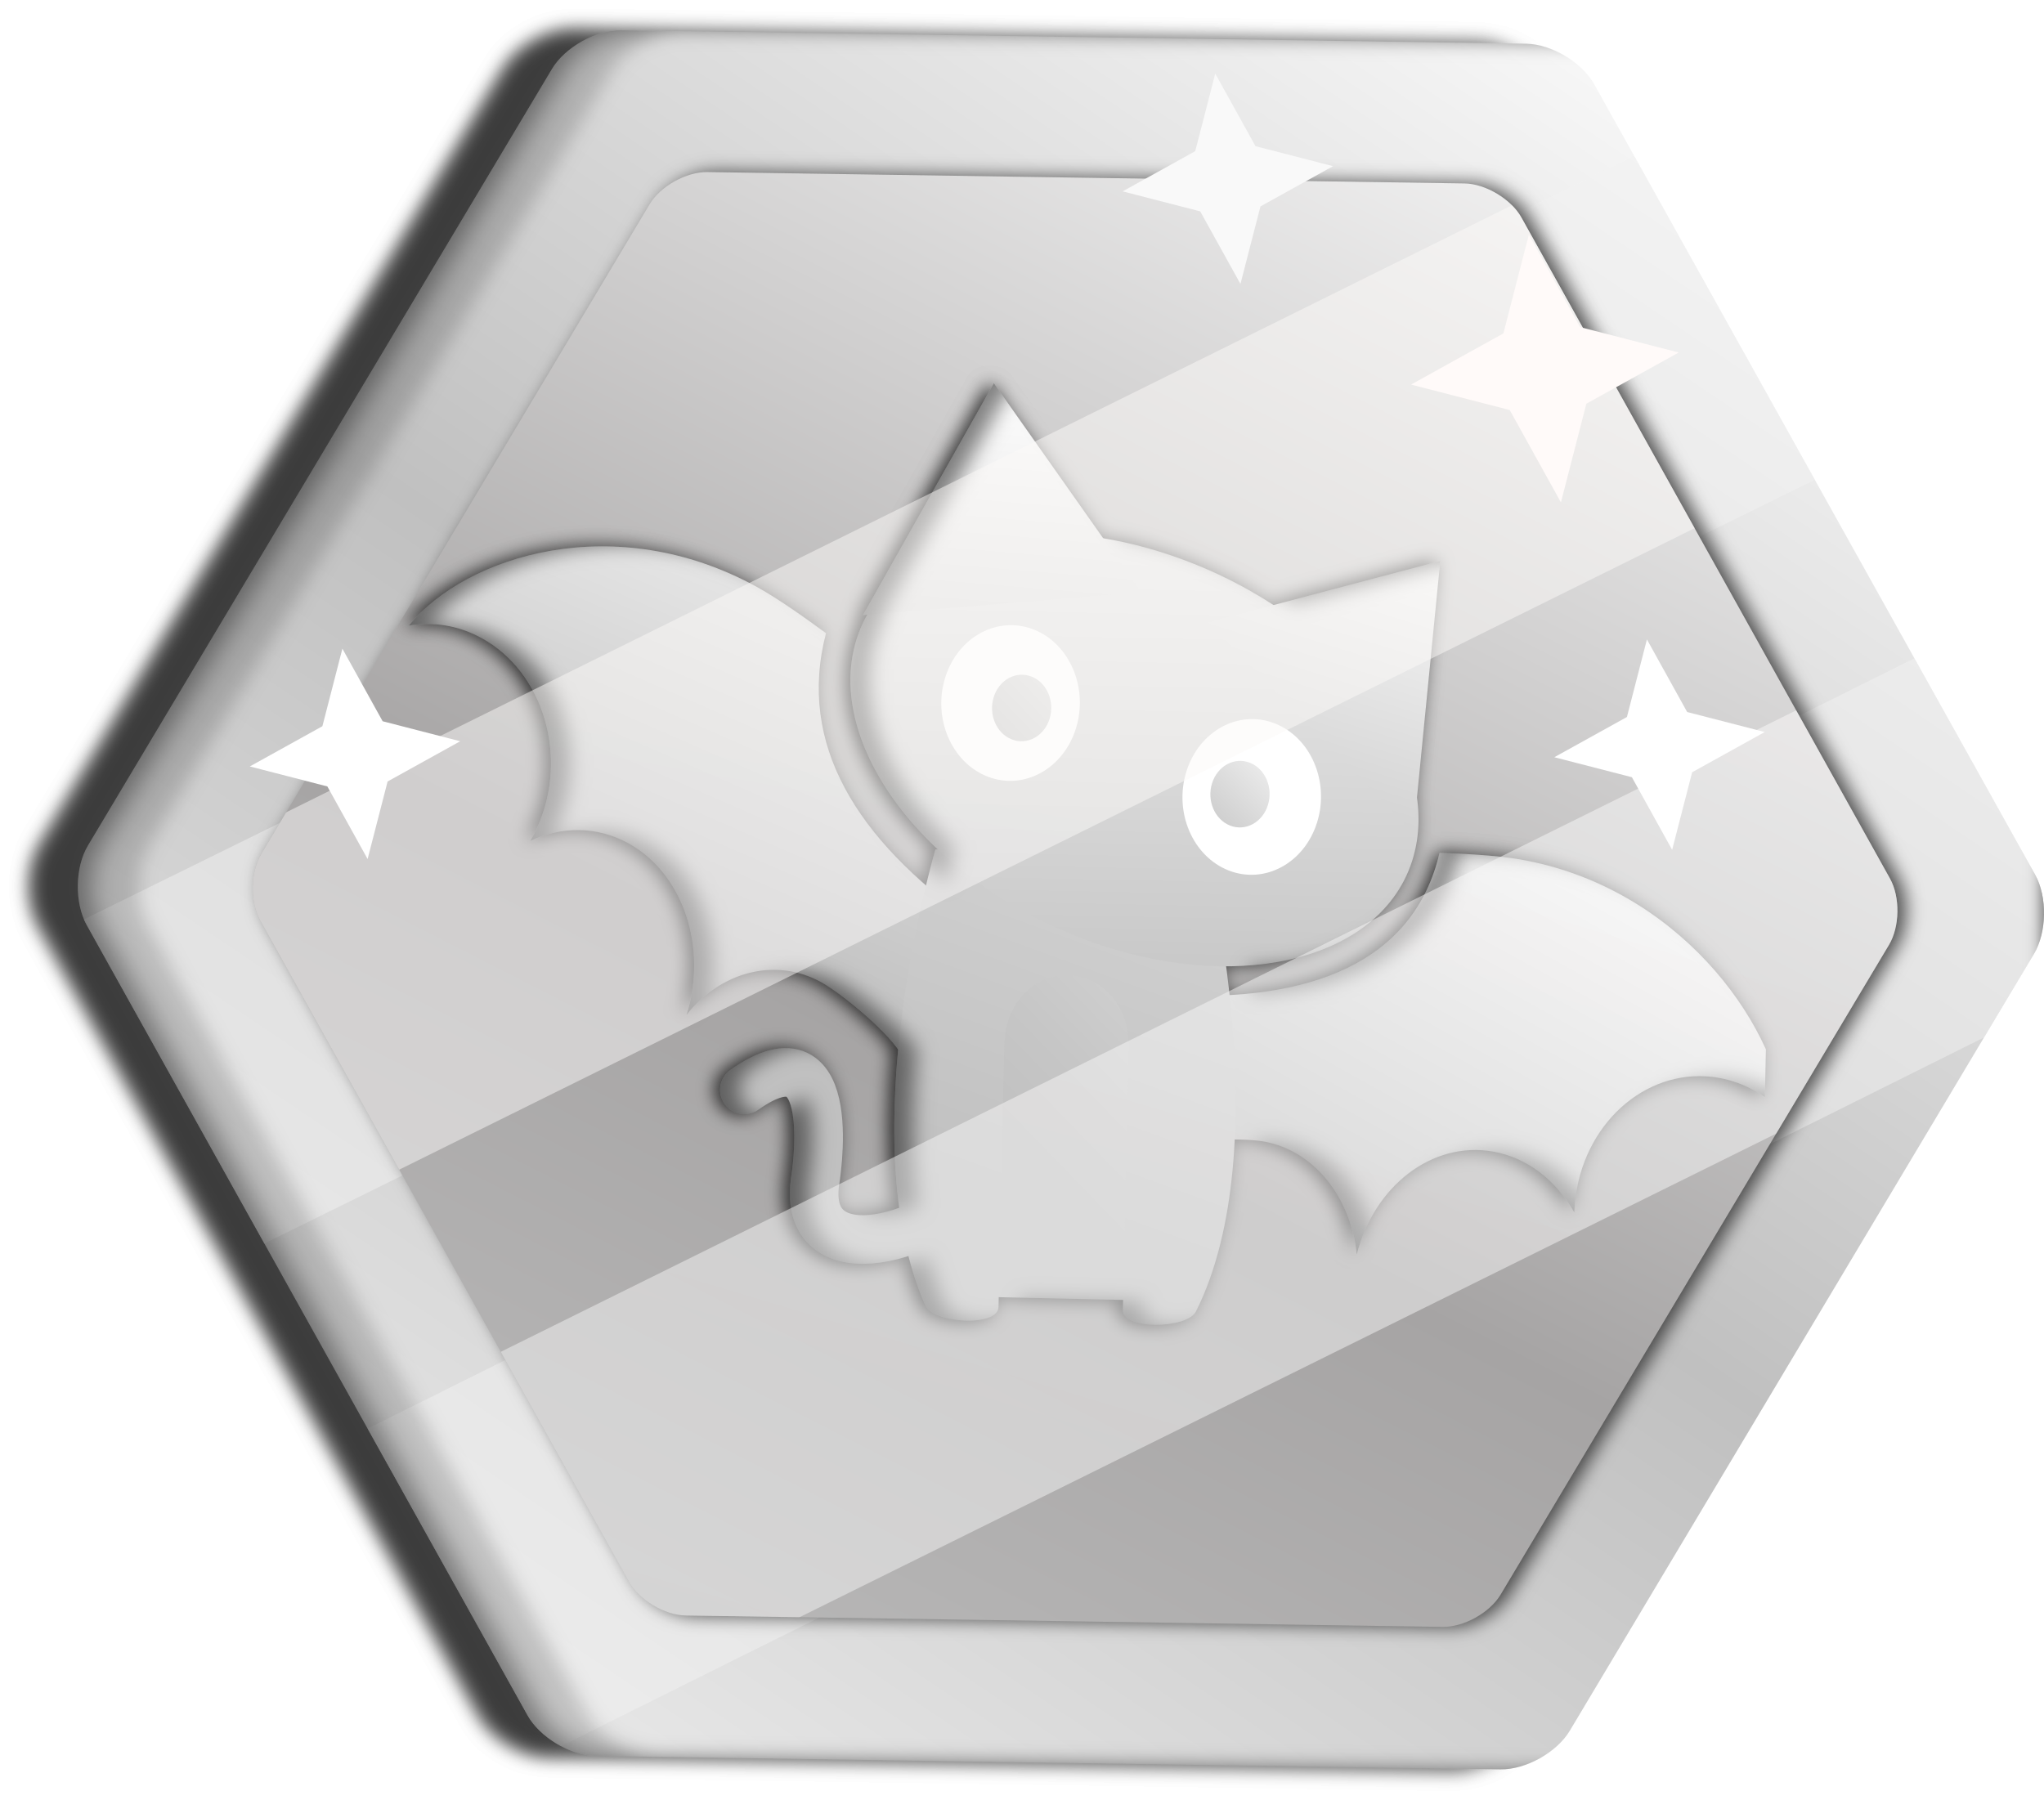
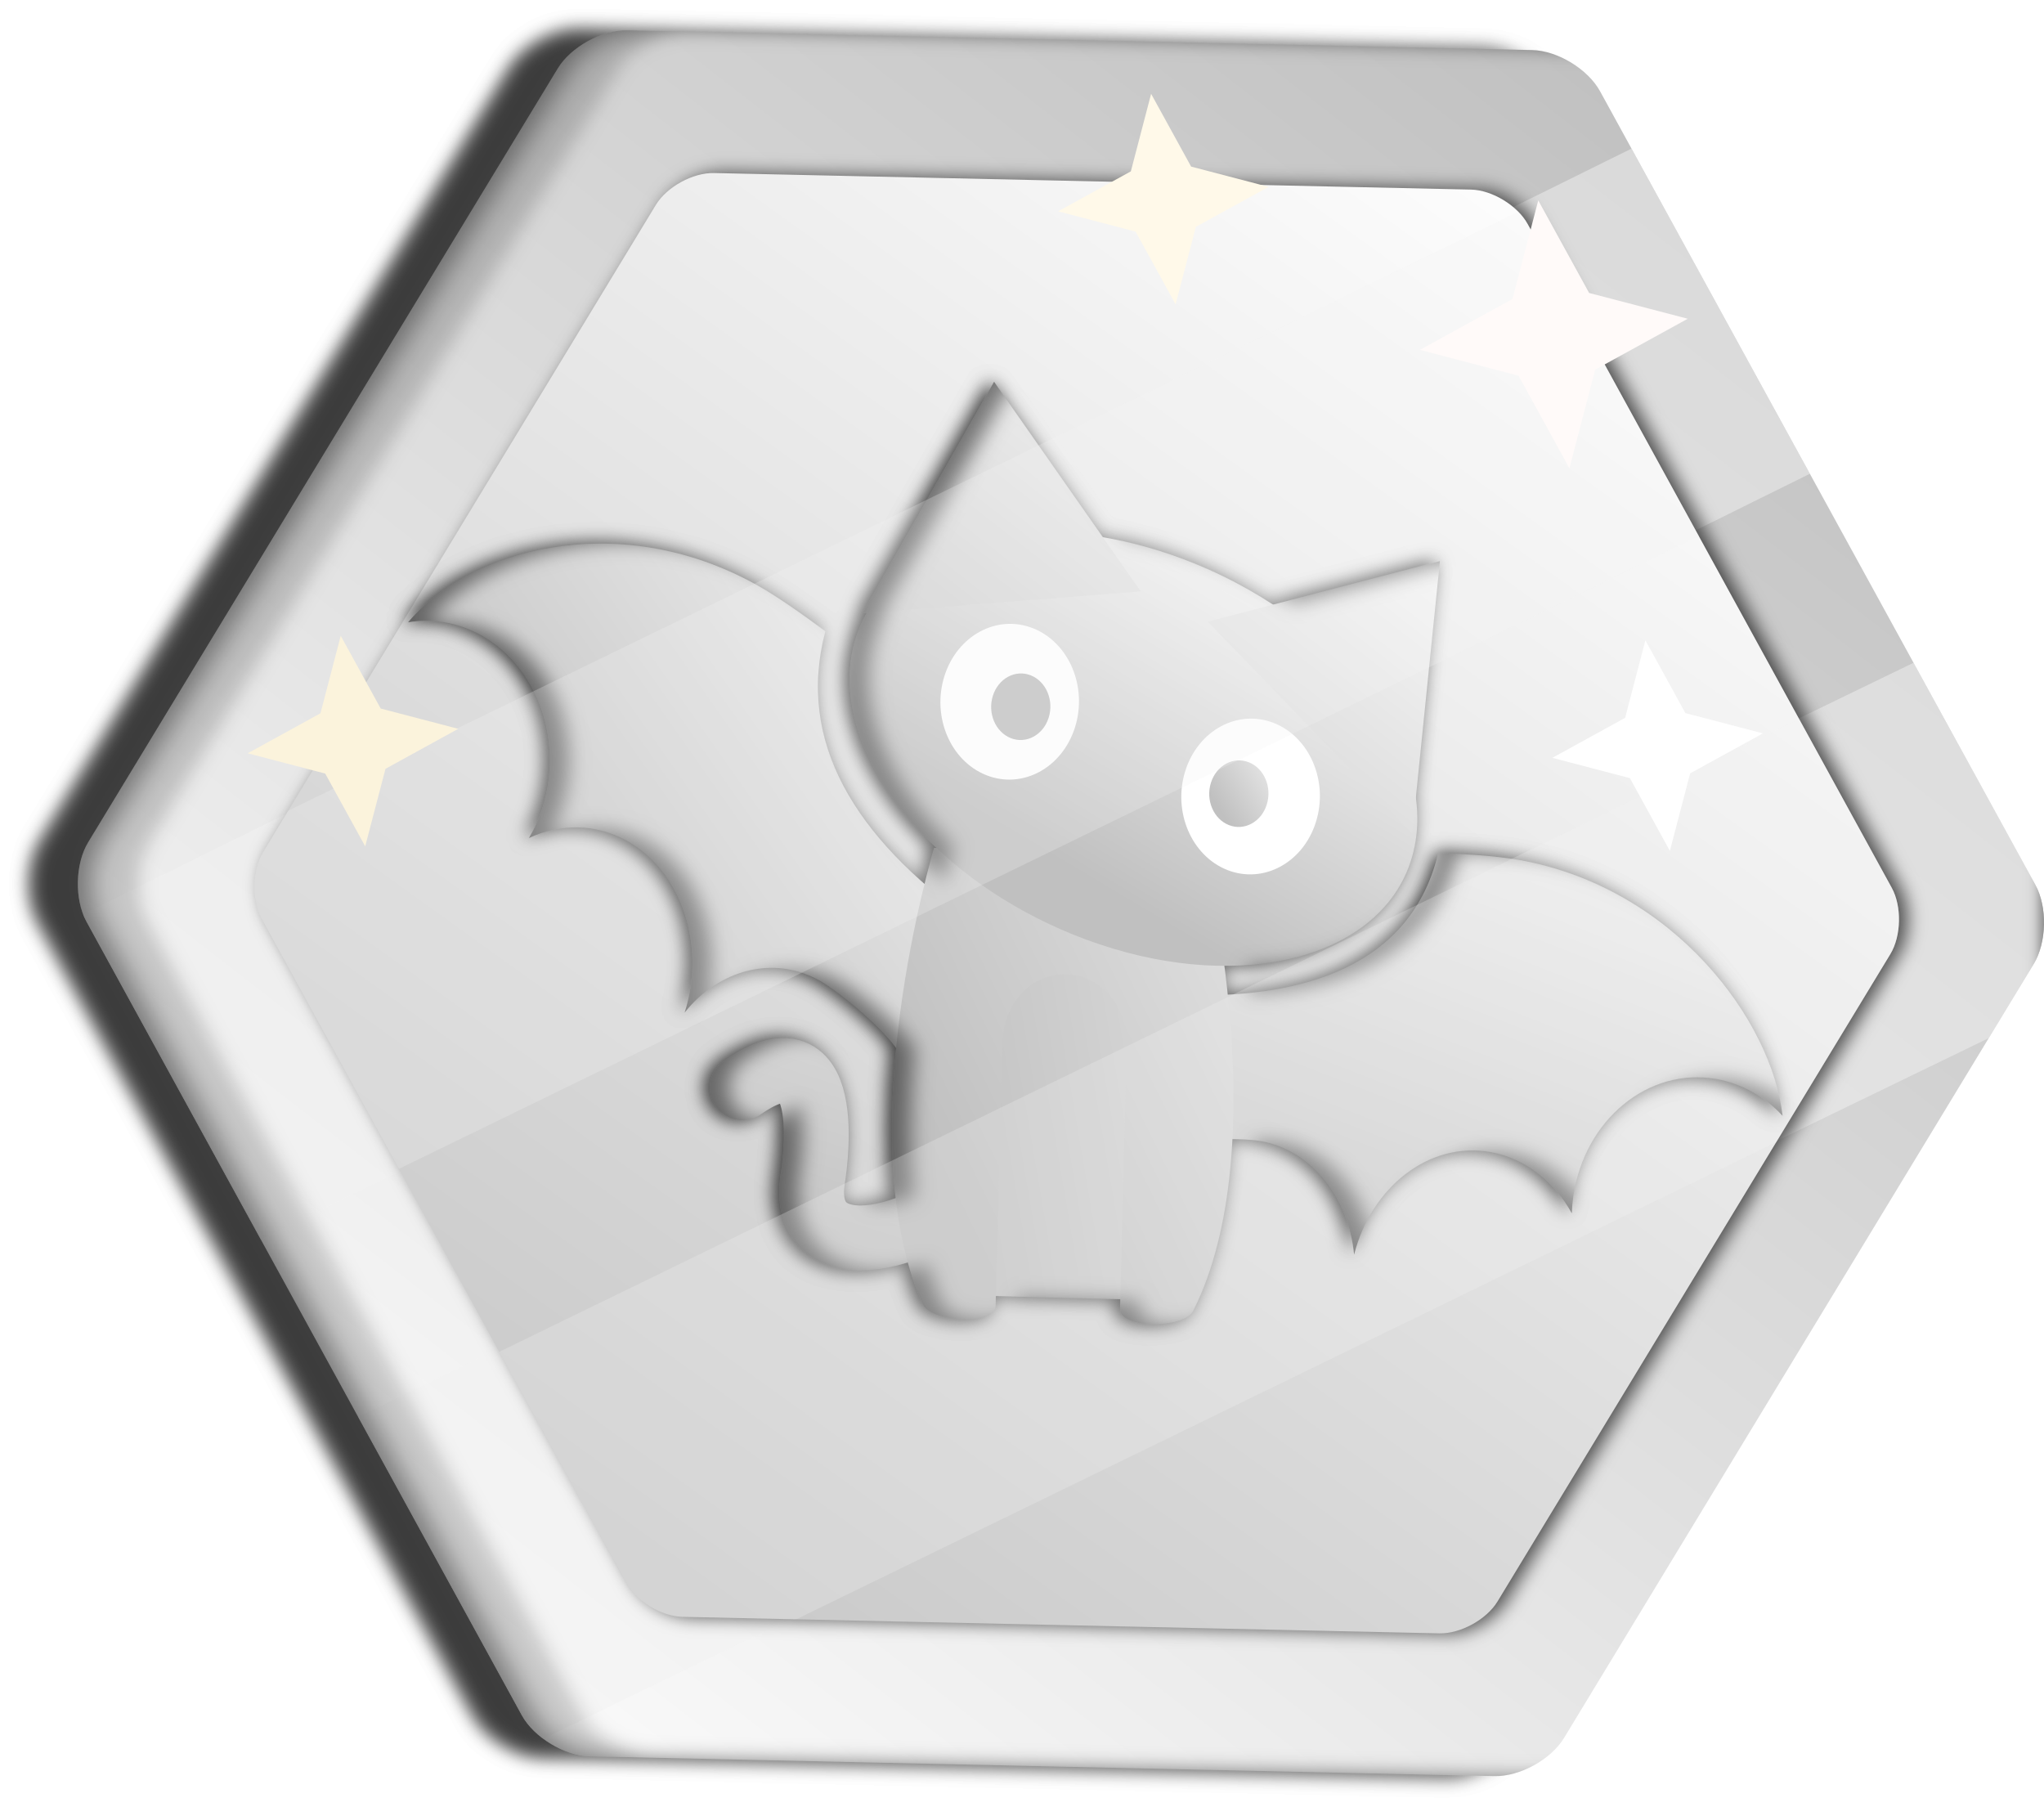
- <svg xmlns="http://www.w3.org/2000/svg" class="medal" style="isolation:isolate" viewBox="576.653 101.991 472.795 416.352" width="472.795pt" height="416.352pt">
-   <g style="isolation:isolate" id="Ebene 0">
-     <g id="medal">
-       <defs>
-         <filter id="j0EoMCqhRfF0Zo8fL7Z17EsCvM6NwcVT" x="-200%" y="-200%" width="400%" height="400%" filterUnits="objectBoundingBox" color-interpolation-filters="sRGB">
-           <feGaussianBlur in="SourceGraphic" stdDeviation="2.147" />
-           <feOffset dx="-11" dy="0" result="pf_100_offsetBlur" />
-           <feFlood flood-color="#000000" flood-opacity="0.65" />
-           <feComposite in2="pf_100_offsetBlur" operator="in" result="pf_100_dropShadow" />
-           <feBlend in="SourceGraphic" in2="pf_100_dropShadow" mode="normal" result="_out_ipfCAC7hUYS1XhQnMpECN8tUIfZ8o3y2" />
-           <feOffset in="_out_ipfCAC7hUYS1XhQnMpECN8tUIfZ8o3y2" dx="14" dy="0" />
-           <feGaussianBlur stdDeviation="2.147" result="pf_101_offsetBlur" />
-           <feComposite in="_out_ipfCAC7hUYS1XhQnMpECN8tUIfZ8o3y2" in2="pf_101_offsetBlur" result="pf_101_inverse" operator="out" />
-           <feFlood flood-color="#000000" flood-opacity="0.5" result="pf_101_color" />
-           <feComposite in="pf_101_color" in2="pf_101_inverse" operator="in" result="pf_101_shadow" />
-           <feComposite in="pf_101_shadow" in2="_out_ipfCAC7hUYS1XhQnMpECN8tUIfZ8o3y2" operator="over" result="_out_fDOjfSobkvUmPj4vmdu9OgIXfRG46Fsu" />
-           <feMerge>
-             <feMergeNode in="_out_fDOjfSobkvUmPj4vmdu9OgIXfRG46Fsu" />
-           </feMerge>
-         </filter>
-       </defs>
-       <g filter="url(#j0EoMCqhRfF0Zo8fL7Z17EsCvM6NwcVT)">
-         <linearGradient id="_lgradient_69" x1="0.667" y1="-0.075" x2="0.31" y2="1.307" gradientTransform="matrix(418.059,137.451,-140.503,427.343,683.273,27.77)" gradientUnits="userSpaceOnUse">
-           <stop offset="0.435%" stop-opacity="1" style="stop-color:rgb(255,255,255)" />
-           <stop offset="43.043%" stop-opacity="1" style="stop-color:rgb(192,192,192)" />
-           <stop offset="98.261%" stop-opacity="1" style="stop-color:rgb(255,255,255)" />
-         </linearGradient>
-         <path d=" M 923.742 511.341 L 819.079 509.783 L 714.415 508.224 C 708.573 508.137 701.52 503.924 698.674 498.821 L 647.692 407.401 L 596.71 315.98 C 593.865 310.877 593.987 302.662 596.983 297.646 L 650.665 207.784 L 704.346 117.922 C 707.343 112.906 714.518 108.905 720.36 108.992 L 825.024 110.55 L 929.687 112.109 C 935.529 112.196 942.582 116.409 945.428 121.512 L 996.41 212.933 L 1047.392 304.353 C 1050.238 309.456 1050.115 317.671 1047.119 322.687 L 993.438 412.549 L 939.756 502.411 C 936.76 507.427 929.584 511.428 923.742 511.341 Z " id="Polygon" fill="url(#_lgradient_69)" />
-         <clipPath id="_clipPath_o7q8lvPkcVW7LpE72d5HgciNlagYaieI">
-           <path d=" M 923.742 511.341 L 819.079 509.783 L 714.415 508.224 C 708.573 508.137 701.52 503.924 698.674 498.821 L 647.692 407.401 L 596.71 315.98 C 593.865 310.877 593.987 302.662 596.983 297.646 L 650.665 207.784 L 704.346 117.922 C 707.343 112.906 714.518 108.905 720.36 108.992 L 825.024 110.55 L 929.687 112.109 C 935.529 112.196 942.582 116.409 945.428 121.512 L 996.41 212.933 L 1047.392 304.353 C 1050.238 309.456 1050.115 317.671 1047.119 322.687 L 993.438 412.549 L 939.756 502.411 C 936.76 507.427 929.584 511.428 923.742 511.341 Z " id="Polygon" fill="url(#_lgradient_69)" />
-         </clipPath>
-         <g clip-path="url(#_clipPath_o7q8lvPkcVW7LpE72d5HgciNlagYaieI)">
-           <path d="M 1004.86 208.838 L 622.923 397 L 588 318.678 L 969.938 130.517 L 969.938 130.517 L 969.938 130.517 L 969.938 130.517 L 969.938 130.517 L 969.938 130.517 L 969.938 130.517 L 1004.86 208.838 Z" style="stroke:none;fill:#F2F2F2;stroke-miterlimit:10;opacity:0.5;" />
-           <path d="M 1067.375 326.168 L 686.265 516 L 651 437.832 L 1032.11 248 L 1032.11 248 L 1032.11 248 L 1032.11 248 L 1032.11 248 L 1032.11 248 L 1032.11 248 L 1067.375 326.168 Z" style="stroke:none;fill:#F2F2F2;stroke-miterlimit:10;opacity:0.5;" />
-         </g>
-       </g>
-       <defs>
-         <filter id="4WtdA5fTDlc7YEH4X1bpP1QJvMg6TKfD" x="-200%" y="-200%" width="400%" height="400%" filterUnits="objectBoundingBox" color-interpolation-filters="sRGB">
-           <feGaussianBlur in="SourceGraphic" stdDeviation="2.147" />
-           <feOffset dx="2" dy="0" result="pf_100_offsetBlur" />
-           <feFlood flood-color="#000000" flood-opacity="0.65" />
-           <feComposite in2="pf_100_offsetBlur" operator="in" result="pf_100_dropShadow" />
-           <feBlend in="SourceGraphic" in2="pf_100_dropShadow" mode="normal" />
-         </filter>
-       </defs>
-       <g filter="url(#4WtdA5fTDlc7YEH4X1bpP1QJvMg6TKfD)">
-         <linearGradient id="_lgradient_70" x1="0.323" y1="1.16" x2="0.527" y2="-0.157" gradientTransform="matrix(349.678,115.028,-117.582,357.443,709.285,73.851)" gradientUnits="userSpaceOnUse">
-           <stop offset="0%" stop-opacity="1" style="stop-color:rgb(192,192,192)" />
-           <stop offset="41.413%" stop-opacity="1" style="stop-color:rgb(166,164,164)" />
-           <stop offset="100%" stop-opacity="1" style="stop-color:rgb(255,255,255)" />
-           <stop offset="100%" stop-opacity="1" style="stop-color:rgb(0,0,0)" />
-         </linearGradient>
-         <path d=" M 910.369 478.377 L 822.821 477.06 L 735.273 475.743 C 730.386 475.67 724.487 472.144 722.107 467.876 L 679.474 391.398 L 636.84 314.921 C 634.461 310.652 634.564 303.78 637.071 299.585 L 681.986 224.425 L 726.901 149.264 C 729.408 145.069 735.41 141.723 740.297 141.797 L 827.845 143.114 L 915.393 144.431 C 920.28 144.504 926.179 148.03 928.559 152.298 L 971.192 228.776 L 1013.826 305.253 C 1016.205 309.522 1016.102 316.394 1013.595 320.589 L 968.68 395.749 L 923.765 470.91 C 921.258 475.105 915.256 478.451 910.369 478.377 Z " id="Polygon" fill="url(#_lgradient_70)" />
-         <clipPath id="_clipPath_nje8dw624mHy6af3SU0IBs57CpLG3Bdp">
-           <path d=" M 910.369 478.377 L 822.821 477.06 L 735.273 475.743 C 730.386 475.67 724.487 472.144 722.107 467.876 L 679.474 391.398 L 636.84 314.921 C 634.461 310.652 634.564 303.78 637.071 299.585 L 681.986 224.425 L 726.901 149.264 C 729.408 145.069 735.41 141.723 740.297 141.797 L 827.845 143.114 L 915.393 144.431 C 920.28 144.504 926.179 148.03 928.559 152.298 L 971.192 228.776 L 1013.826 305.253 C 1016.205 309.522 1016.102 316.394 1013.595 320.589 L 968.68 395.749 L 923.765 470.91 C 921.258 475.105 915.256 478.451 910.369 478.377 Z " id="Polygon" fill="url(#_lgradient_70)" />
-         </clipPath>
-         <g clip-path="url(#_clipPath_nje8dw624mHy6af3SU0IBs57CpLG3Bdp)">
-           <defs>
-             <filter id="8pOuzYj3hJnAIr0Qw07HMrQhwy7FCYUA" x="-200%" y="-200%" width="400%" height="400%" filterUnits="objectBoundingBox" color-interpolation-filters="sRGB">
-               <feGaussianBlur in="SourceGraphic" stdDeviation="2.147" />
-               <feOffset dx="-1" dy="0" result="pf_100_offsetBlur" />
-               <feFlood flood-color="#000000" flood-opacity="0.65" />
-               <feComposite in2="pf_100_offsetBlur" operator="in" result="pf_100_dropShadow" />
-               <feBlend in="SourceGraphic" in2="pf_100_dropShadow" mode="normal" result="_out_yqy2gLaODR9X3UPiCCc1zvifbLdUee0I" />
-               <feOffset in="_out_yqy2gLaODR9X3UPiCCc1zvifbLdUee0I" dx="5" dy="0" />
-               <feGaussianBlur stdDeviation="2.147" result="pf_101_offsetBlur" />
-               <feComposite in="_out_yqy2gLaODR9X3UPiCCc1zvifbLdUee0I" in2="pf_101_offsetBlur" result="pf_101_inverse" operator="out" />
-               <feFlood flood-color="#000000" flood-opacity="0.5" result="pf_101_color" />
-               <feComposite in="pf_101_color" in2="pf_101_inverse" operator="in" result="pf_101_shadow" />
-               <feComposite in="pf_101_shadow" in2="_out_yqy2gLaODR9X3UPiCCc1zvifbLdUee0I" operator="over" result="_out_UsJFIq3kCL7faSUjTVhW6HbgHLrso8Wq" />
-               <feMerge>
-                 <feMergeNode in="_out_UsJFIq3kCL7faSUjTVhW6HbgHLrso8Wq" />
-               </feMerge>
-             </filter>
-           </defs>
-           <g filter="url(#8pOuzYj3hJnAIr0Qw07HMrQhwy7FCYUA)">
-             <clipPath id="_clipPath_N6xPLUZy7Cv7YnBau9c3zAEcNfUv9rBo">
-               <rect x="665.758" y="177.494" width="319.964" height="253.908" transform="matrix(1,0.022,-0.022,1,6.908,-18.119)" id="catrobat " fill="rgb(255,255,255)" />
-             </clipPath>
-             <g clip-path="url(#_clipPath_N6xPLUZy7Cv7YnBau9c3zAEcNfUv9rBo)">
-               <clipPath id="_clipPath_JeR4zPvtTtvMBNWF8pFyzFxM6lRmHBXg">
-                 <path d=" M 669.709 172 L 998.981 179.204 L 994.779 432.123 L 664 431.053 L 669.709 172 Z " id="Strecke" fill="rgb(255,255,255)" />
-               </clipPath>
-               <g clip-path="url(#_clipPath_JeR4zPvtTtvMBNWF8pFyzFxM6lRmHBXg)">
-                 <linearGradient id="_lgradient_71" x1="0.26" y1="0.832" x2="1.754" y2="-2.725">
-                   <stop offset="0%" stop-opacity="1" style="stop-color:rgb(192,192,192)" />
-                   <stop offset="98.261%" stop-opacity="1" style="stop-color:rgb(255,255,255)" />
-                 </linearGradient>
-                 <path d=" M 798.17 380.754 C 788.002 387.546 777.33 390.347 770.913 387.865 C 766.64 386.212 764.255 382.215 765.164 375.493 C 765.164 375.493 771.615 338.007 748.839 354.126" id="Strecke" fill="none" vector-effect="non-scaling-stroke" stroke-width="15" stroke="url(#_lgradient_71)" stroke-linejoin="miter" stroke-linecap="round" stroke-miterlimit="3" />
-                 <linearGradient id="_lgradient_72" x1="0.101" y1="0.749" x2="0.829" y2="-0.148" gradientTransform="matrix(144.536,3.185,-2.056,93.306,846.234,297.912)" gradientUnits="userSpaceOnUse">
-                   <stop offset="0%" stop-opacity="1" style="stop-color:rgb(192,192,192)" />
-                   <stop offset="98.261%" stop-opacity="1" style="stop-color:rgb(255,255,255)" />
-                   <stop offset="100%" stop-opacity="1" style="stop-color:rgb(17,13,1)" />
-                   <stop offset="100%" stop-opacity="1" style="stop-color:rgb(255,255,255)" />
-                 </linearGradient>
-                 <path d=" M 844.687 368.091 C 849.247 365.54 863.589 365.141 868.905 366.066 C 880.628 368.098 889.195 379.068 890.485 392.239 C 894.49 376.417 907.872 365.959 921.955 368.398 C 930.008 369.795 936.674 375.128 940.806 382.514 C 940.85 381.212 940.956 379.902 941.141 378.584 C 943.657 360.815 958.442 348.62 974.151 351.341 C 980.143 352.38 985.398 355.44 989.476 359.807 C 986.98 337.992 964.345 307.077 928.21 300.815 C 922.631 299.848 914.954 299.492 909.632 299.309 C 903.58 325.005 879.236 333.765 847.729 332.211 C 845.295 350.938 845.331 355.156 844.687 368.091 Z " id="Strecke" fill="url(#_lgradient_72)" />
-                 <path d=" M 844.687 368.091 C 849.247 365.54 863.589 365.141 868.905 366.066 C 880.628 368.098 889.195 379.068 890.485 392.239 C 894.49 376.417 907.872 365.959 921.955 368.398 C 930.008 369.795 936.674 375.128 940.806 382.514 C 940.85 381.212 940.956 379.902 941.141 378.584 C 943.657 360.815 958.442 348.62 974.151 351.341 C 980.143 352.38 985.398 355.44 989.476 359.807 C 986.98 337.992 964.345 307.077 928.21 300.815 C 922.631 299.848 914.954 299.492 909.632 299.309 C 903.58 325.005 879.236 333.765 847.729 332.211 C 845.295 350.938 845.331 355.156 844.687 368.091 Z " id="Strecke" fill="none" />
-                 <linearGradient id="_lgradient_73" x1="0.615" y1="0.876" x2="1.145" y2="-0.26" gradientTransform="matrix(131.624,2.901,-2.566,116.455,671.634,227.398)" gradientUnits="userSpaceOnUse">
-                   <stop offset="1.304%" stop-opacity="1" style="stop-color:rgb(192,192,192)" />
-                   <stop offset="98.261%" stop-opacity="1" style="stop-color:rgb(255,255,255)" />
-                 </linearGradient>
-                 <path d=" M 785.375 346.416 C 782.96 341.405 771.434 331.877 766.61 329.22 C 755.972 323.36 743.308 326.835 735.461 336.783 C 740.343 321.269 734.79 304.127 722.013 297.085 C 714.704 293.06 706.501 293.144 699.314 296.536 C 699.95 295.442 700.537 294.303 701.065 293.104 C 708.169 276.956 702.364 257.492 688.109 249.637 C 682.673 246.641 676.796 245.773 671.208 246.728 C 684.5 230.487 718.954 219.722 751.742 237.788 C 756.805 240.577 763.268 245.214 767.716 248.478 C 761.01 274.193 774.814 296.17 801.389 315.116 C 793.722 331.996 791.518 335.423 785.375 346.416 Z " id="Strecke" fill="url(#_lgradient_73)" />
-                 <path d=" M 785.375 346.416 C 782.96 341.405 771.434 331.877 766.61 329.22 C 755.972 323.36 743.308 326.835 735.461 336.783 C 740.343 321.269 734.79 304.127 722.013 297.085 C 714.704 293.06 706.501 293.144 699.314 296.536 C 699.95 295.442 700.537 294.303 701.065 293.104 C 708.169 276.956 702.364 257.492 688.109 249.637 C 682.673 246.641 676.796 245.773 671.208 246.728 C 684.5 230.487 718.954 219.722 751.742 237.788 C 756.805 240.577 763.268 245.214 767.716 248.478 C 761.01 274.193 774.814 296.17 801.389 315.116 C 793.722 331.996 791.518 335.423 785.375 346.416 Z " id="Strecke" fill="none" />
-                 <linearGradient id="_lgradient_74" x1="0.161" y1="0.629" x2="1.135" y2="-1.809" gradientTransform="matrix(34.177,0.753,-1.87,84.877,808.439,317.202)" gradientUnits="userSpaceOnUse">
-                   <stop offset="0%" stop-opacity="1" style="stop-color:rgb(192,192,192)" />
-                   <stop offset="14.391%" stop-opacity="1" style="stop-color:rgb(198,198,198)" />
-                   <stop offset="98.261%" stop-opacity="1" style="stop-color:rgb(255,255,255)" />
-                   <stop offset="100%" stop-opacity="1" style="stop-color:rgb(17,13,1)" />
-                   <stop offset="100%" stop-opacity="1" style="stop-color:rgb(255,255,255)" />
-                 </linearGradient>
-                 <path d=" M 840.746 402.832 L 806.569 402.079 L 808.439 317.202 L 842.616 317.955 L 840.746 402.832 Z " id="Strecke" fill="url(#_lgradient_74)" />
-                 <linearGradient id="_lgradient_75" x1="0.396" y1="0.78" x2="0.878" y2="-1.199" gradientTransform="matrix(78.884,1.738,-2.401,108.967,784.888,298.164)" gradientUnits="userSpaceOnUse">
-                   <stop offset="0%" stop-opacity="1" style="stop-color:rgb(192,192,192)" />
-                   <stop offset="40.371%" stop-opacity="1" style="stop-color:rgb(209,209,209)" />
-                   <stop offset="98.261%" stop-opacity="1" style="stop-color:rgb(255,255,255)" />
-                   <stop offset="100%" stop-opacity="1" style="stop-color:rgb(17,13,1)" />
-                   <stop offset="100%" stop-opacity="1" style="stop-color:rgb(255,255,255)" />
-                 </linearGradient>
-                 <path d=" M 823.496 327.672 C 815.813 327.502 809.43 334.141 809.089 342.56 L 808.978 342.557 L 807.616 404.391 C 807.513 409.048 792.569 408.176 790.71 404.018 C 773.225 364.911 793.035 298.495 793.035 298.495 L 809.941 298.867 C 809.941 298.867 824.333 298.923 824.329 299.088 C 824.333 298.923 838.713 299.501 838.713 299.501 L 855.619 299.874 C 855.619 299.874 872.484 367.098 853.293 405.397 C 851.253 409.469 836.285 409.682 836.387 405.025 L 837.75 343.191 L 837.64 343.189 C 837.67 334.764 831.585 327.85 823.902 327.68" id="Strecke" fill="url(#_lgradient_75)" />
-                 <linearGradient id="_lgradient_76" x1="0.249" y1="1.244" x2="0.24" y2="-0.569" gradientTransform="matrix(132.076,2.911,-2.188,99.274,774.122,224.357)" gradientUnits="userSpaceOnUse">
-                   <stop offset="0%" stop-opacity="1" style="stop-color:rgb(192,192,192)" />
-                   <stop offset="98.261%" stop-opacity="1" style="stop-color:rgb(255,255,255)" />
-                   <stop offset="100%" stop-opacity="1" style="stop-color:rgb(17,13,1)" />
-                   <stop offset="100%" stop-opacity="1" style="stop-color:rgb(255,255,255)" />
-                 </linearGradient>
-                 <path d=" M 903.293 301.18 C 899.246 313.779 887.506 321.868 872.077 324.561 C 858.434 326.942 841.905 325.105 825.259 318.437 C 809.782 312.236 796.76 302.884 787.631 292.338 C 775.838 278.715 770.541 263.102 774.839 249.72 C 779.388 235.558 793.656 227.094 811.957 225.586 C 824.337 224.566 838.563 226.728 852.875 232.462 C 888.346 246.672 910.918 277.438 903.293 301.18 Z " id="Strecke" fill="url(#_lgradient_76)" />
-                 <path d=" M 902.37 301.173 C 894.745 324.913 859.808 332.639 824.336 318.43 C 788.864 304.218 766.292 273.453 773.917 249.713 C 781.543 225.971 816.481 218.246 851.952 232.455 C 887.424 246.665 909.995 277.431 902.37 301.173 Z " id="Strecke" fill="none" />
-                 <linearGradient id="_lgradient_77" x1="0.46" y1="1.459" x2="0.89" y2="-0.281" gradientTransform="matrix(53.321,1.175,-1.391,63.119,856.481,230.601)" gradientUnits="userSpaceOnUse">
-                   <stop offset="0%" stop-opacity="1" style="stop-color:rgb(192,192,192)" />
-                   <stop offset="100%" stop-opacity="1" style="stop-color:rgb(255,255,255)" />
-                   <stop offset="100%" stop-opacity="1" style="stop-color:rgb(17,13,1)" />
-                   <stop offset="100%" stop-opacity="1" style="stop-color:rgb(255,255,255)" />
-                 </linearGradient>
-                 <path d=" M 903.596 294.788 L 909.802 231.776 L 856.143 245.963 L 903.596 294.788 Z " id="Strecke" fill="url(#_lgradient_77)" />
-                 <path d=" M 903.596 294.788 L 909.802 231.776 L 856.143 245.963 L 903.596 294.788 Z " id="Strecke" fill="none" />
-                 <linearGradient id="_lgradient_78" x1="0.21" y1="2.179" x2="0.375" y2="-0.098" gradientTransform="matrix(64.21,1.415,-1.196,54.281,777.481,189.998)" gradientUnits="userSpaceOnUse">
-                   <stop offset="0%" stop-opacity="1" style="stop-color:rgb(192,192,192)" />
-                   <stop offset="98.261%" stop-opacity="1" style="stop-color:rgb(255,255,255)" />
-                   <stop offset="100%" stop-opacity="1" style="stop-color:rgb(17,13,1)" />
-                   <stop offset="100%" stop-opacity="1" style="stop-color:rgb(255,255,255)" />
-                 </linearGradient>
-                 <path d=" M 776.285 244.279 L 806.543 190.638 L 840.642 239.02 L 776.285 244.279 Z " id="Strecke" fill="url(#_lgradient_78)" />
-                 <path d=" M 776.285 244.279 L 806.543 190.638 L 840.642 239.02 L 776.285 244.279 Z " id="Strecke" fill="none" />
-                 <path d=" M 825.52 270.525 C 822.583 279.922 813.435 284.905 805.087 281.653 C 796.74 278.402 792.353 268.147 795.29 258.749 C 798.226 249.351 807.374 244.368 815.722 247.62 C 824.07 250.872 828.456 261.127 825.52 270.525 Z " id="Strecke" fill="rgb(255,255,255)" />
-                 <linearGradient id="_lgradient_79" x1="-0.686" y1="1.656" x2="2.317" y2="-1.725" gradientTransform="matrix(13.697,0.302,-0.339,15.395,806.289,257.937)" gradientUnits="userSpaceOnUse">
-                   <stop offset="0%" stop-opacity="1" style="stop-color:rgb(192,192,192)" />
-                   <stop offset="98.261%" stop-opacity="1" style="stop-color:rgb(255,255,255)" />
-                   <stop offset="100%" stop-opacity="1" style="stop-color:rgb(17,13,1)" />
-                   <stop offset="100%" stop-opacity="1" style="stop-color:rgb(255,255,255)" />
-                 </linearGradient>
-                 <path d=" M 819.428 268.302 C 818.173 272.319 814.263 274.449 810.695 273.059 C 807.126 271.669 805.252 267.286 806.507 263.268 C 807.762 259.251 811.672 257.121 815.241 258.511 C 818.809 259.902 820.684 264.285 819.428 268.302 Z " id="Strecke" fill="url(#_lgradient_79)" />
-                 <path d=" M 881.307 292.257 C 878.371 301.655 869.223 306.637 860.876 303.385 C 852.528 300.134 848.141 289.879 851.078 280.481 C 854.015 271.083 863.162 266.1 871.51 269.352 C 879.857 272.604 884.244 282.858 881.307 292.257 Z " id="Strecke" fill="rgb(255,255,255)" />
-                 <linearGradient id="_lgradient_80" x1="-0.194" y1="1.39" x2="1.458" y2="-0.594" gradientTransform="matrix(13.697,0.302,-0.339,15.395,856.793,277.874)" gradientUnits="userSpaceOnUse">
-                   <stop offset="0%" stop-opacity="1" style="stop-color:rgb(192,192,192)" />
-                   <stop offset="98.261%" stop-opacity="1" style="stop-color:rgb(255,255,255)" />
-                   <stop offset="100%" stop-opacity="1" style="stop-color:rgb(17,13,1)" />
-                   <stop offset="100%" stop-opacity="1" style="stop-color:rgb(255,255,255)" />
-                 </linearGradient>
-                 <path d=" M 869.933 288.24 C 868.678 292.257 864.767 294.387 861.2 292.997 C 857.631 291.607 855.757 287.224 857.011 283.207 C 858.268 279.188 862.177 277.059 865.745 278.449 C 869.314 279.839 871.189 284.222 869.933 288.24 Z " id="Strecke" fill="url(#_lgradient_80)" />
-               </g>
-             </g>
-           </g>
-           <defs>
-             <linearGradient id="_lgradient_81" x1="-0.16" y1="3.632" x2="1.059" y2="-0.923">
-               <stop offset="0%" style="stop-color:#F2F2F2" />
-               <stop offset="100%" style="stop-color:#FFFCFA" />
-               <stop offset="100%" style="stop-color:#181615" />
-               <stop offset="100%" style="stop-color:#FFFFFF" />
-             </linearGradient>
-           </defs>
-           <path d="M 617.902 302.274 L 950.696 137.444 L 985.785 215.691 L 652.991 380.522 L 652.991 380.522 L 652.991 380.522 L 652.991 380.522 L 652.991 380.522 L 652.991 380.522 L 652.991 380.522 L 617.902 302.274 Z" style="stroke:none;fill:url(#_lgradient_81);stroke-miterlimit:10;opacity:0.5;" />
-           <defs>
-             <linearGradient id="_lgradient_82" x1="0.328" y1="1.007" x2="0.993" y2="-0.464">
-               <stop offset="0%" style="stop-color:#F2F2F2" />
-               <stop offset="100%" style="stop-color:#FFFEFE" />
-               <stop offset="100%" style="stop-color:#35302E" />
-               <stop offset="100%" style="stop-color:#FFFFFF" />
-             </linearGradient>
-           </defs>
-           <path d="M 672.239 424.772 L 1005.033 259.941 L 1040.122 338.189 L 707.328 503.019 L 707.328 503.019 L 707.328 503.019 L 707.328 503.019 L 707.328 503.019 L 707.328 503.019 L 707.328 503.019 L 672.239 424.772 Z" style="stroke:none;fill:url(#_lgradient_82);stroke-miterlimit:10;opacity:0.5;" />
-         </g>
+ <svg xmlns="http://www.w3.org/2000/svg" class="svg__achievement" style="isolation:isolate" viewBox="445.79 11.155 472.743 417.766" width="472.743pt" height="417.766pt">
+   <g class="svg__achievement__badge">
+     <defs>
+       <filter id="svg__achievement__badge__border--2_v3" x="-200%" y="-200%" width="400%" height="400%" filterUnits="objectBoundingBox" color-interpolation-filters="sRGB">
+         <feGaussianBlur in="SourceGraphic" stdDeviation="2.147" />
+         <feOffset dx="-11" dy="0" result="pf_100_offsetBlur" />
+         <feFlood flood-color="#000000" flood-opacity="0.65" />
+         <feComposite in2="pf_100_offsetBlur" operator="in" result="pf_100_dropShadow" />
+         <feBlend in="SourceGraphic" in2="pf_100_dropShadow" result="_out_ATG3xLkPGA46XvTCGkO2LdSKNcxq5yao" />
+         <feOffset in="_out_ATG3xLkPGA46XvTCGkO2LdSKNcxq5yao" dx="14" dy="0" />
+         <feGaussianBlur stdDeviation="2.147" result="pf_101_offsetBlur" />
+         <feComposite in="_out_ATG3xLkPGA46XvTCGkO2LdSKNcxq5yao" in2="pf_101_offsetBlur" result="pf_101_inverse" operator="out" />
+         <feFlood flood-color="#000000" flood-opacity="0.5" result="pf_101_color" />
+         <feComposite in="pf_101_color" in2="pf_101_inverse" operator="in" result="pf_101_shadow" />
+         <feComposite in="pf_101_shadow" in2="_out_ATG3xLkPGA46XvTCGkO2LdSKNcxq5yao" result="_out_sPScK20BDpk1SXuJyh0HNHdzToUryVWF" />
+         <feMerge>
+           <feMergeNode in="_out_sPScK20BDpk1SXuJyh0HNHdzToUryVWF" />
+         </feMerge>
+       </filter>
+       <filter id="svg__achievement__badge__inner--2_v3" x="-200%" y="-200%" width="400%" height="400%" filterUnits="objectBoundingBox" color-interpolation-filters="sRGB">
+         <feGaussianBlur in="SourceGraphic" stdDeviation="2.147" />
+         <feOffset dx="2" dy="0" result="pf_100_offsetBlur" />
+         <feFlood flood-color="#000000" flood-opacity="0.65" />
+         <feComposite in2="pf_100_offsetBlur" operator="in" result="pf_100_dropShadow" />
+         <feBlend in="SourceGraphic" in2="pf_100_dropShadow" />
+       </filter>
+       <filter id="svg__achievement__badge__subject--2_v3" x="-200%" y="-200%" width="400%" height="400%" filterUnits="objectBoundingBox" color-interpolation-filters="sRGB">
+         <feGaussianBlur in="SourceGraphic" stdDeviation="2.147" />
+         <feOffset dx="-1" dy="0" result="pf_100_offsetBlur" />
+         <feFlood flood-color="#000000" flood-opacity="0.65" />
+         <feComposite in2="pf_100_offsetBlur" operator="in" result="pf_100_dropShadow" />
+         <feBlend in="SourceGraphic" in2="pf_100_dropShadow" result="_out_yH3mXb34JIzpGuGeodJW1wIQ163D9jLB" />
+         <feOffset in="_out_yH3mXb34JIzpGuGeodJW1wIQ163D9jLB" dx="5" dy="0" />
+         <feGaussianBlur stdDeviation="2.147" result="pf_101_offsetBlur" />
+         <feComposite in="_out_yH3mXb34JIzpGuGeodJW1wIQ163D9jLB" in2="pf_101_offsetBlur" result="pf_101_inverse" operator="out" />
+         <feFlood flood-color="#000000" flood-opacity="0.5" result="pf_101_color" />
+         <feComposite in="pf_101_color" in2="pf_101_inverse" operator="in" result="pf_101_shadow" />
+         <feComposite in="pf_101_shadow" in2="_out_yH3mXb34JIzpGuGeodJW1wIQ163D9jLB" result="_out_al4lLZe5hDoKvwhn34V5SBz5WYwO9Bvu" />
+         <feMerge>
+           <feMergeNode in="_out_al4lLZe5hDoKvwhn34V5SBz5WYwO9Bvu" />
+         </feMerge>
+       </filter>
+       <linearGradient id="svg__achievement__badge__subject__eye__inner--gradient--2_v3" x1="0" y1="0.5" x2="1.458" y2="-0.594" gradientTransform="matrix(13.696,0.348,-0.391,15.394,725.661,186.837)" gradientUnits="userSpaceOnUse">
+         <stop offset="0%" stop-opacity="1" style="stop-color:rgb(192,192,192)" />
+         <stop offset="98.261%" stop-opacity="1" style="stop-color:rgb(255,255,255)" />
+         <stop offset="100%" stop-opacity="1" style="stop-color:rgb(17,13,1)" />
+         <stop offset="100%" stop-opacity="1" style="stop-color:rgb(255,255,255)" />
+       </linearGradient>
+       <linearGradient id="svg__achievement__badge__subject__ear--gradient--2_v3" x1="-0.367" y1="1.534" x2="1.359" y2="-0.445" gradientTransform="matrix(64.205,1.629,-1.377,54.276,646.642,98.696)" gradientUnits="userSpaceOnUse">
+         <stop offset="0%" stop-opacity="1" style="stop-color:rgb(192,192,192)" />
+         <stop offset="98.261%" stop-opacity="1" style="stop-color:rgb(255,255,255)" />
+         <stop offset="100%" stop-opacity="1" style="stop-color:rgb(17,13,1)" />
+         <stop offset="100%" stop-opacity="1" style="stop-color:rgb(255,255,255)" />
+       </linearGradient>
+       <linearGradient id="svg__achievement__badge__subject__right-ear--gradient--2_v3" x1="-0.227" y1="1.49" x2="1.246" y2="-0.209" gradientTransform="matrix(53.316,1.353,-1.601,63.114,725.507,139.562)" gradientUnits="userSpaceOnUse">
+         <stop offset="0%" stop-opacity="1" style="stop-color:rgb(192,192,192)" />
+         <stop offset="100%" stop-opacity="1" style="stop-color:rgb(255,255,255)" />
+         <stop offset="100%" stop-opacity="1" style="stop-color:rgb(17,13,1)" />
+         <stop offset="100%" stop-opacity="1" style="stop-color:rgb(255,255,255)" />
+       </linearGradient>
+       <linearGradient id="svg__achievement__badge__subject__face--gradient--2_v3" x1="0.345" y1="0.745" x2="0.907" y2="-0.002" gradientTransform="matrix(132.066,3.351,-2.519,99.266,643.168,133.044)" gradientUnits="userSpaceOnUse">
+         <stop offset="0%" stop-opacity="1" style="stop-color:rgb(192,192,192)" />
+         <stop offset="98.261%" stop-opacity="1" style="stop-color:rgb(255,255,255)" />
+         <stop offset="100%" stop-opacity="1" style="stop-color:rgb(17,13,1)" />
+         <stop offset="100%" stop-opacity="1" style="stop-color:rgb(255,255,255)" />
+       </linearGradient>
+       <linearGradient id="svg__achievement__badge__subject__body--gradient--2_v3" x1="0.087" y1="0.612" x2="1.832" y2="-0.645" gradientTransform="matrix(78.877,2.001,-2.765,108.958,653.689,206.886)" gradientUnits="userSpaceOnUse">
+         <stop offset="0%" stop-opacity="1" style="stop-color:rgb(192,192,192)" />
+         <stop offset="98.261%" stop-opacity="1" style="stop-color:rgb(255,255,255)" />
+         <stop offset="100%" stop-opacity="1" style="stop-color:rgb(17,13,1)" />
+         <stop offset="100%" stop-opacity="1" style="stop-color:rgb(255,255,255)" />
+       </linearGradient>
+       <linearGradient id="svg__achievement__badge__subject__body-inner--gradient--2_v3" x1="-0.416" y1="0.637" x2="3.816" y2="-1.421" gradientTransform="matrix(34.174,0.867,-2.153,84.871,677.176,226.002)" gradientUnits="userSpaceOnUse">
+         <stop offset="0%" stop-opacity="1" style="stop-color:rgb(192,192,192)" />
+         <stop offset="98.261%" stop-opacity="1" style="stop-color:rgb(255,255,255)" />
+         <stop offset="100%" stop-opacity="1" style="stop-color:rgb(17,13,1)" />
+         <stop offset="100%" stop-opacity="1" style="stop-color:rgb(255,255,255)" />
+       </linearGradient>
+       <linearGradient id="svg__achievement__badge__subject__left-wing--gradient--2_v3" x1="0" y1="0.5" x2="1.12" y2="-0.234" gradientTransform="matrix(131.613,3.339,-2.955,116.446,540.671,135.743)" gradientUnits="userSpaceOnUse">
+         <stop offset="0%" stop-opacity="1" style="stop-color:rgb(192,192,192)" />
+         <stop offset="98.261%" stop-opacity="1" style="stop-color:rgb(255,255,255)" />
+         <stop offset="100%" stop-opacity="1" style="stop-color:rgb(17,13,1)" />
+         <stop offset="100%" stop-opacity="1" style="stop-color:rgb(255,255,255)" />
+       </linearGradient>
+       <linearGradient id="svg__achievement__badge__subject__right-wing--gradient--2_v3" x1="0.018" y1="1.169" x2="0.939" y2="-0.462" gradientTransform="matrix(144.525,3.667,-2.367,93.299,715.034,206.839)" gradientUnits="userSpaceOnUse">
+         <stop offset="0%" stop-opacity="1" style="stop-color:rgb(192,192,192)" />
+         <stop offset="98.261%" stop-opacity="1" style="stop-color:rgb(255,255,255)" />
+         <stop offset="100%" stop-opacity="1" style="stop-color:rgb(17,13,1)" />
+         <stop offset="100%" stop-opacity="1" style="stop-color:rgb(255,255,255)" />
+       </linearGradient>
+       <linearGradient id="svg__achievement__badge__subject__tail--gradient--2_v3" x1="0.136" y1="1.22" x2="1.756" y2="-2.732">
+         <stop offset="0%" stop-opacity="1" style="stop-color:rgb(192,192,192)" />
+         <stop offset="98.261%" stop-opacity="1" style="stop-color:rgb(255,255,255)" />
+       </linearGradient>
+       <linearGradient id="_lgradient_84--2_v3" x1="0.377" y1="1.17" x2="0.721" y2="-0.045" gradientTransform="matrix(348.887,117.406,-120.013,356.634,580.373,-16.982)" gradientUnits="userSpaceOnUse">
+         <stop offset="0%" stop-opacity="1" style="stop-color:rgb(192,192,192)" />
+         <stop offset="98.261%" stop-opacity="1" style="stop-color:rgb(255,255,255)" />
+         <stop offset="100%" stop-opacity="1" style="stop-color:rgb(17,13,1)" />
+         <stop offset="100%" stop-opacity="1" style="stop-color:rgb(255,255,255)" />
+       </linearGradient>
+       <linearGradient id="_lgradient_83--2_v3" x1="0.706" y1="0.016" x2="0.348" y2="1.105" gradientTransform="matrix(417.09,140.366,-143.483,426.352,554.358,-63.321)" gradientUnits="userSpaceOnUse">
+         <stop offset="0%" stop-opacity="1" style="stop-color:rgb(192,192,192)" />
+         <stop offset="98.261%" stop-opacity="1" style="stop-color:rgb(255,255,255)" />
+         <stop offset="100%" stop-opacity="1" style="stop-color:rgb(17,13,1)" />
+         <stop offset="100%" stop-opacity="1" style="stop-color:rgb(255,255,255)" />
+       </linearGradient>
+     </defs>
+     <g class="svg__achievement__badge__coin__border" filter="url(#svg__achievement__badge__border--2_v3)">
+       <path class="svg__achievement__badge__coin__border" d=" M 791.445 421.918 L 686.795 419.628 L 582.145 417.339 C 576.304 417.211 569.28 412.949 566.47 407.826 L 516.128 316.052 L 465.785 224.278 C 462.975 219.155 463.155 210.941 466.186 205.947 L 520.494 116.461 L 574.801 26.976 C 577.832 21.982 585.036 18.03 590.877 18.158 L 695.527 20.447 L 800.177 22.736 C 806.018 22.864 813.042 27.127 815.852 32.249 L 866.195 124.024 L 916.537 215.798 C 919.347 220.92 919.167 229.134 916.136 234.129 L 861.829 323.614 L 807.521 413.099 C 804.49 418.094 797.286 422.045 791.445 421.918 Z " fill="url(#_lgradient_83--2_v3)" />
+       <clipPath id="_clipPath_HET7q4Z27OOnIaxXotXcbUOyYsXNeG1S">
+         <path d=" M 791.445 421.918 L 686.795 419.628 L 582.145 417.339 C 576.304 417.211 569.28 412.949 566.47 407.826 L 516.128 316.052 L 465.785 224.278 C 462.975 219.155 463.155 210.941 466.186 205.947 L 520.494 116.461 L 574.801 26.976 C 577.832 21.982 585.036 18.03 590.877 18.158 L 695.527 20.447 L 800.177 22.736 C 806.018 22.864 813.042 27.127 815.852 32.249 L 866.195 124.024 L 916.537 215.798 C 919.347 220.92 919.167 229.134 916.136 234.129 L 861.829 323.614 L 807.521 413.099 C 804.49 418.094 797.286 422.045 791.445 421.918 Z " fill="url(#_lgradient_83--2_v3)" />
+       </clipPath>
+       <g clip-path="url(#_clipPath_HET7q4Z27OOnIaxXotXcbUOyYsXNeG1S)">
+         <path d="M 875.376 115.286 L 493.716 304.01 L 458.678 225.74 L 840.338 37.016 L 840.338 37.016 L 840.338 37.016 L 840.338 37.016 L 840.338 37.016 L 840.338 37.016 L 840.338 37.016 L 875.376 115.286 Z" style="stroke:none;fill:#F2F2F2;stroke-miterlimit:10;opacity:0.5;" />
+         <path d="M 938.651 235.288 L 555.516 421 L 521.096 342.456 L 904.231 156.745 L 904.231 156.745 L 904.231 156.745 L 904.231 156.745 L 904.231 156.745 L 904.231 156.745 L 904.231 156.745 L 938.651 235.288 Z" style="stroke:none;fill:#F2F2F2;stroke-miterlimit:10;opacity:0.5;" />
      </g>
    </g>
-     <g id="star_2">
-       <path d=" M 885.003 140.434 L 868.209 149.741 L 863.582 167.686 L 854.275 150.892 L 836.33 146.265 L 853.124 136.958 L 857.751 119.013 L 867.058 135.807 L 885.003 140.434 Z " id="Polygon" fill="rgb(249,249,249)" />
+     <g class="svg__achievement__badge__coin" filter="url(#svg__achievement__badge__inner--2_v3)">
+       <path class="svg__achievement__badge__coin__inner-border" d=" M 778.698 388.903 L 691.161 386.99 L 603.624 385.077 C 598.738 384.97 592.863 381.405 590.512 377.12 L 548.4 300.354 L 506.289 223.588 C 503.938 219.303 504.088 212.433 506.624 208.255 L 552.049 133.402 L 597.474 58.549 C 600.01 54.371 606.035 51.066 610.921 51.172 L 698.458 53.085 L 785.995 54.998 C 790.881 55.105 796.757 58.671 799.107 62.955 L 841.219 139.721 L 883.331 216.487 C 885.681 220.772 885.531 227.643 882.996 231.821 L 837.57 306.674 L 792.145 381.527 C 789.61 385.705 783.584 389.01 778.698 388.903 Z " fill="url(#_lgradient_84--2_v3)" />
    </g>
-     <g id="star_3">
-       <path d=" M 964.958 183.547 L 943.593 195.387 L 937.707 218.216 L 925.867 196.851 L 903.038 190.965 L 924.403 179.125 L 930.289 156.296 L 942.129 177.661 L 964.958 183.547 Z " id="Polygon" fill="rgb(255,250,249)" />
+     <g class="svg__achievement__badge__subject" filter="url(#svg__achievement__badge__subject--2_v3)">
+       <path class="svg__achievement__badge__subject__tail" d=" M 666.695 289.52 C 656.504 296.278 645.823 299.044 639.415 296.54 C 635.147 294.873 632.775 290.868 633.706 284.149 C 633.706 284.149 640.282 246.685 617.453 262.728" fill="none" stroke-width="15" stroke="url(#svg__achievement__badge__subject__tail--gradient--2_v3)" stroke-linecap="round" stroke-miterlimit="3" />
+       <path class="svg__achievement__badge__subject__right-wing" d=" M 713.254 277.012 C 717.822 274.477 732.166 274.126 737.479 275.068 C 749.195 277.139 757.725 288.137 758.971 301.313 C 763.029 285.504 776.446 275.091 790.52 277.577 C 798.569 279 805.217 284.356 809.324 291.755 C 809.372 290.454 809.483 289.144 809.672 287.827 C 812.248 270.066 827.073 257.92 842.773 260.694 C 848.762 261.753 854.006 264.831 858.07 269.212 C 855.646 247.388 833.114 216.397 797 210.015 C 791.424 209.03 783.749 208.648 778.428 208.447 C 772.29 234.123 747.917 242.802 716.415 241.142 C 713.919 259.862 713.941 264.079 713.254 277.012 Z " fill="url(#svg__achievement__badge__subject__right-wing--gradient--2_v3)" />
+       <path class="svg__achievement__badge__subject__left-wing" d=" M 654.014 255.14 C 651.616 250.121 640.122 240.554 635.307 237.881 C 624.688 231.986 612.013 235.418 604.133 245.34 C 609.067 229.842 603.57 212.683 590.817 205.598 C 583.521 201.548 575.318 201.605 568.12 204.972 C 568.759 203.881 569.351 202.744 569.883 201.547 C 577.041 185.423 571.301 165.94 557.071 158.036 C 551.645 155.023 545.771 154.135 540.181 155.072 C 553.527 138.875 588.016 128.225 620.744 146.4 C 625.797 149.206 632.245 153.864 636.682 157.143 C 629.89 182.836 643.621 204.858 670.132 223.893 C 662.41 240.748 660.194 244.167 654.014 255.14 Z " fill="url(#svg__achievement__badge__subject__left-wing--gradient--2_v3)" />
+       <path class="svg__achievement__badge__subject__body-inner" d=" M 709.197 311.74 L 675.022 310.873 L 677.176 226.002 L 711.35 226.869 L 709.197 311.74 Z " fill="url(#svg__achievement__badge__subject__body-inner--gradient--2_v3)" />
+       <path class="svg__achievement__badge__subject__body" d=" M 692.198 236.522 C 684.515 236.327 678.11 242.945 677.741 251.362 L 677.63 251.359 L 676.061 313.188 C 675.943 317.845 661.003 316.923 659.157 312.759 C 641.803 273.594 661.834 207.244 661.834 207.244 L 678.739 207.673 C 678.739 207.673 693.13 207.777 693.126 207.942 C 693.13 207.777 707.508 208.403 707.508 208.403 L 724.413 208.832 C 724.413 208.832 741.054 276.112 721.736 314.347 C 719.682 318.412 704.713 318.575 704.831 313.918 L 706.4 252.089 L 706.29 252.087 C 706.348 243.662 700.286 236.728 692.603 236.533" fill="url(#svg__achievement__badge__subject__body--gradient--2_v3)" />
+       <path class="svg__achievement__badge__subject__face" d=" M 772.082 210.297 C 767.993 222.882 756.227 230.932 740.789 233.574 C 727.138 235.91 710.615 234.017 693.991 227.294 C 678.535 221.041 665.544 211.646 656.451 201.07 C 644.703 187.408 639.459 171.776 643.801 158.409 C 648.397 144.262 662.693 135.846 680.999 134.399 C 693.382 133.42 707.601 135.63 721.894 141.411 C 757.318 155.74 779.787 186.581 772.082 210.297 Z " fill="url(#svg__achievement__badge__subject__face--gradient--2_v3)" />
+       <path class="svg__achievement__badge__subject__left-ear" d=" M 645.265 152.973 L 675.702 99.433 L 709.639 147.929 L 645.265 152.973 Z " fill="url(#svg__achievement__badge__subject__ear--gradient--2_v3)" />
+       <path class="svg__achievement__badge__subject__right-ear" d=" M 772.407 203.907 L 778.823 140.915 L 725.117 154.923 L 772.407 203.907 Z " fill="url(#svg__achievement__badge__subject__ear--gradient--2_v3)" />
+       <path class="svg__achievement__badge__subject__left-eye__outer" d=" M 694.412 179.382 C 691.443 188.77 682.279 193.722 673.942 190.443 C 665.606 187.164 661.253 176.894 664.222 167.506 C 667.189 158.118 676.354 153.166 684.69 156.445 C 693.027 159.725 697.38 169.995 694.412 179.382 Z " fill="rgb(255,255,255)" />
+       <path class="svg__achievement__badge__subject__left-eye__inner" d=" M 688.328 177.139 C 687.059 181.153 683.142 183.27 679.579 181.867 C 676.015 180.465 674.155 176.076 675.424 172.063 C 676.692 168.05 680.609 165.933 684.173 167.335 C 687.737 168.737 689.597 173.126 688.328 177.139 Z " fill="url(#svg__achievement__badge__subject__eye__inner--gradient--2_v3)" />
+       <path class="svg__achievement__badge__subject__right-eye__outer" d=" M 750.127 201.301 C 747.159 210.689 737.994 215.641 729.658 212.361 C 721.321 209.081 716.969 198.812 719.937 189.424 C 722.905 180.036 732.069 175.084 740.406 178.363 C 748.742 181.643 753.095 191.912 750.127 201.301 Z " fill="rgb(255,255,255)" />
+       <path class="svg__achievement__badge__subject__right-eye__inner" d=" M 738.766 197.246 C 737.497 201.259 733.58 203.376 730.017 201.973 C 726.453 200.572 724.593 196.183 725.861 192.17 C 727.131 188.155 731.047 186.039 734.611 187.441 C 738.175 188.843 740.035 193.232 738.766 197.246 Z " fill="url(#svg__achievement__badge__subject__eye__inner--gradient--2_v3)" />
    </g>
-     <g id="star_1">
-       <path d=" M 683.104 273.481 L 666.309 282.788 L 661.683 300.733 L 652.376 283.939 L 634.431 279.312 L 651.225 270.005 L 655.852 252.06 L 665.159 268.854 L 683.104 273.481 Z " id="Polygon" fill="rgb(255,255,255)" />
-     </g>
-     <g id="star_4">
-       <path d=" M 984.854 271.347 L 968.06 280.654 L 963.433 298.598 L 954.126 281.804 L 936.181 277.178 L 952.975 267.871 L 957.602 249.926 L 966.909 266.72 L 984.854 271.347 Z " id="Polygon" fill="rgb(255,255,255)" />
+     <g class="svg__achievement__badge__light-reflections">
+       <defs>
+         <linearGradient id="svg__achievement__badge__stripe--gradient--2_v3" x1="0.011" y1="2.781" x2="1.059" y2="-0.923">
+           <stop offset="99%" style="stop-color:#F2F2F2" />
+         </linearGradient>
+       </defs>
+       <clipPath id="_clipPath_CYK0blkoLkHfJ6pln2WxzUg2HG7UDQKa">
+         <path d=" M 778.698 388.903 L 691.161 386.99 L 603.624 385.077 C 598.738 384.97 592.863 381.405 590.512 377.12 L 548.4 300.354 L 506.289 223.588 C 503.938 219.303 504.088 212.433 506.624 208.255 L 552.049 133.402 L 597.474 58.549 C 600.01 54.371 606.035 51.066 610.921 51.172 L 698.458 53.085 L 785.995 54.998 C 790.881 55.105 796.757 58.671 799.107 62.955 L 841.219 139.721 L 883.331 216.487 C 885.681 220.772 885.531 227.643 882.996 231.821 L 837.57 306.674 L 792.145 381.527 C 789.61 385.705 783.584 389.01 778.698 388.903 Z " fill="none" />
+       </clipPath>
+       <g class="svg__achievement__badge__stripes" clip-path="url(#_clipPath_CYK0blkoLkHfJ6pln2WxzUg2HG7UDQKa)">
+         <path class="svg__achievement__badge__stripe svg__achievement__badge__stripe--1" d="M 540.939 333.678 L 874.847 171.117 L 909.403 249.601 L 575.494 412.162 L 575.494 412.162 L 575.494 412.162 L 575.494 412.162 L 575.494 412.162 L 575.494 412.162 L 575.494 412.162 L 540.939 333.678 Z" style="stroke:none;fill:url(#svg__achievement__badge__stripe--gradient--2_v3);stroke-miterlimit:10;opacity:0.25;" />
+         <path class="svg__achievement__badge__stripe svg__achievement__badge__stripe--2" d="M 487.437 210.813 L 821.345 48.252 L 855.901 126.737 L 521.992 289.298 L 521.992 289.298 L 521.992 289.298 L 521.992 289.298 L 521.992 289.298 L 521.992 289.298 L 521.992 289.298 L 487.437 210.813 Z" style="stroke:none;fill:url(#svg__achievement__badge__stripe--gradient--2_v3);stroke-miterlimit:10;opacity:0.25;" />
+       </g>
+       <path class="svg__achievement__badge__star svg__achievement__badge__star--1" d=" M 551.772 179.71 L 534.946 188.958 L 530.257 206.887 L 521.008 190.061 L 503.079 185.371 L 519.906 176.123 L 524.595 158.194 L 533.843 175.021 L 551.772 179.71 Z " fill="rgb(251,243,220)" />
+       <path class="svg__achievement__badge__star svg__achievement__badge__star--2" d=" M 739.202 54.369 L 722.376 63.618 L 717.687 81.547 L 708.438 64.72 L 690.51 60.031 L 707.336 50.783 L 712.025 32.854 L 721.274 49.68 L 739.202 54.369 Z " fill="rgb(255,249,233)" />
+       <path class="svg__achievement__badge__star svg__achievement__badge__star--3" d=" M 836.14 84.873 L 814.734 96.638 L 808.769 119.447 L 797.003 98.041 L 774.195 92.075 L 795.601 80.31 L 801.567 57.501 L 813.332 78.907 L 836.14 84.873 Z " fill="rgb(255,250,249)" />
+       <path class="svg__achievement__badge__star svg__achievement__badge__star--4" d=" M 853.52 180.758 L 836.694 190.006 L 832.005 207.935 L 822.756 191.109 L 804.828 186.419 L 821.654 177.171 L 826.343 159.242 L 835.592 176.069 L 853.52 180.758 Z " fill="rgb(255,255,255)" />
    </g>
  </g>
</svg>
